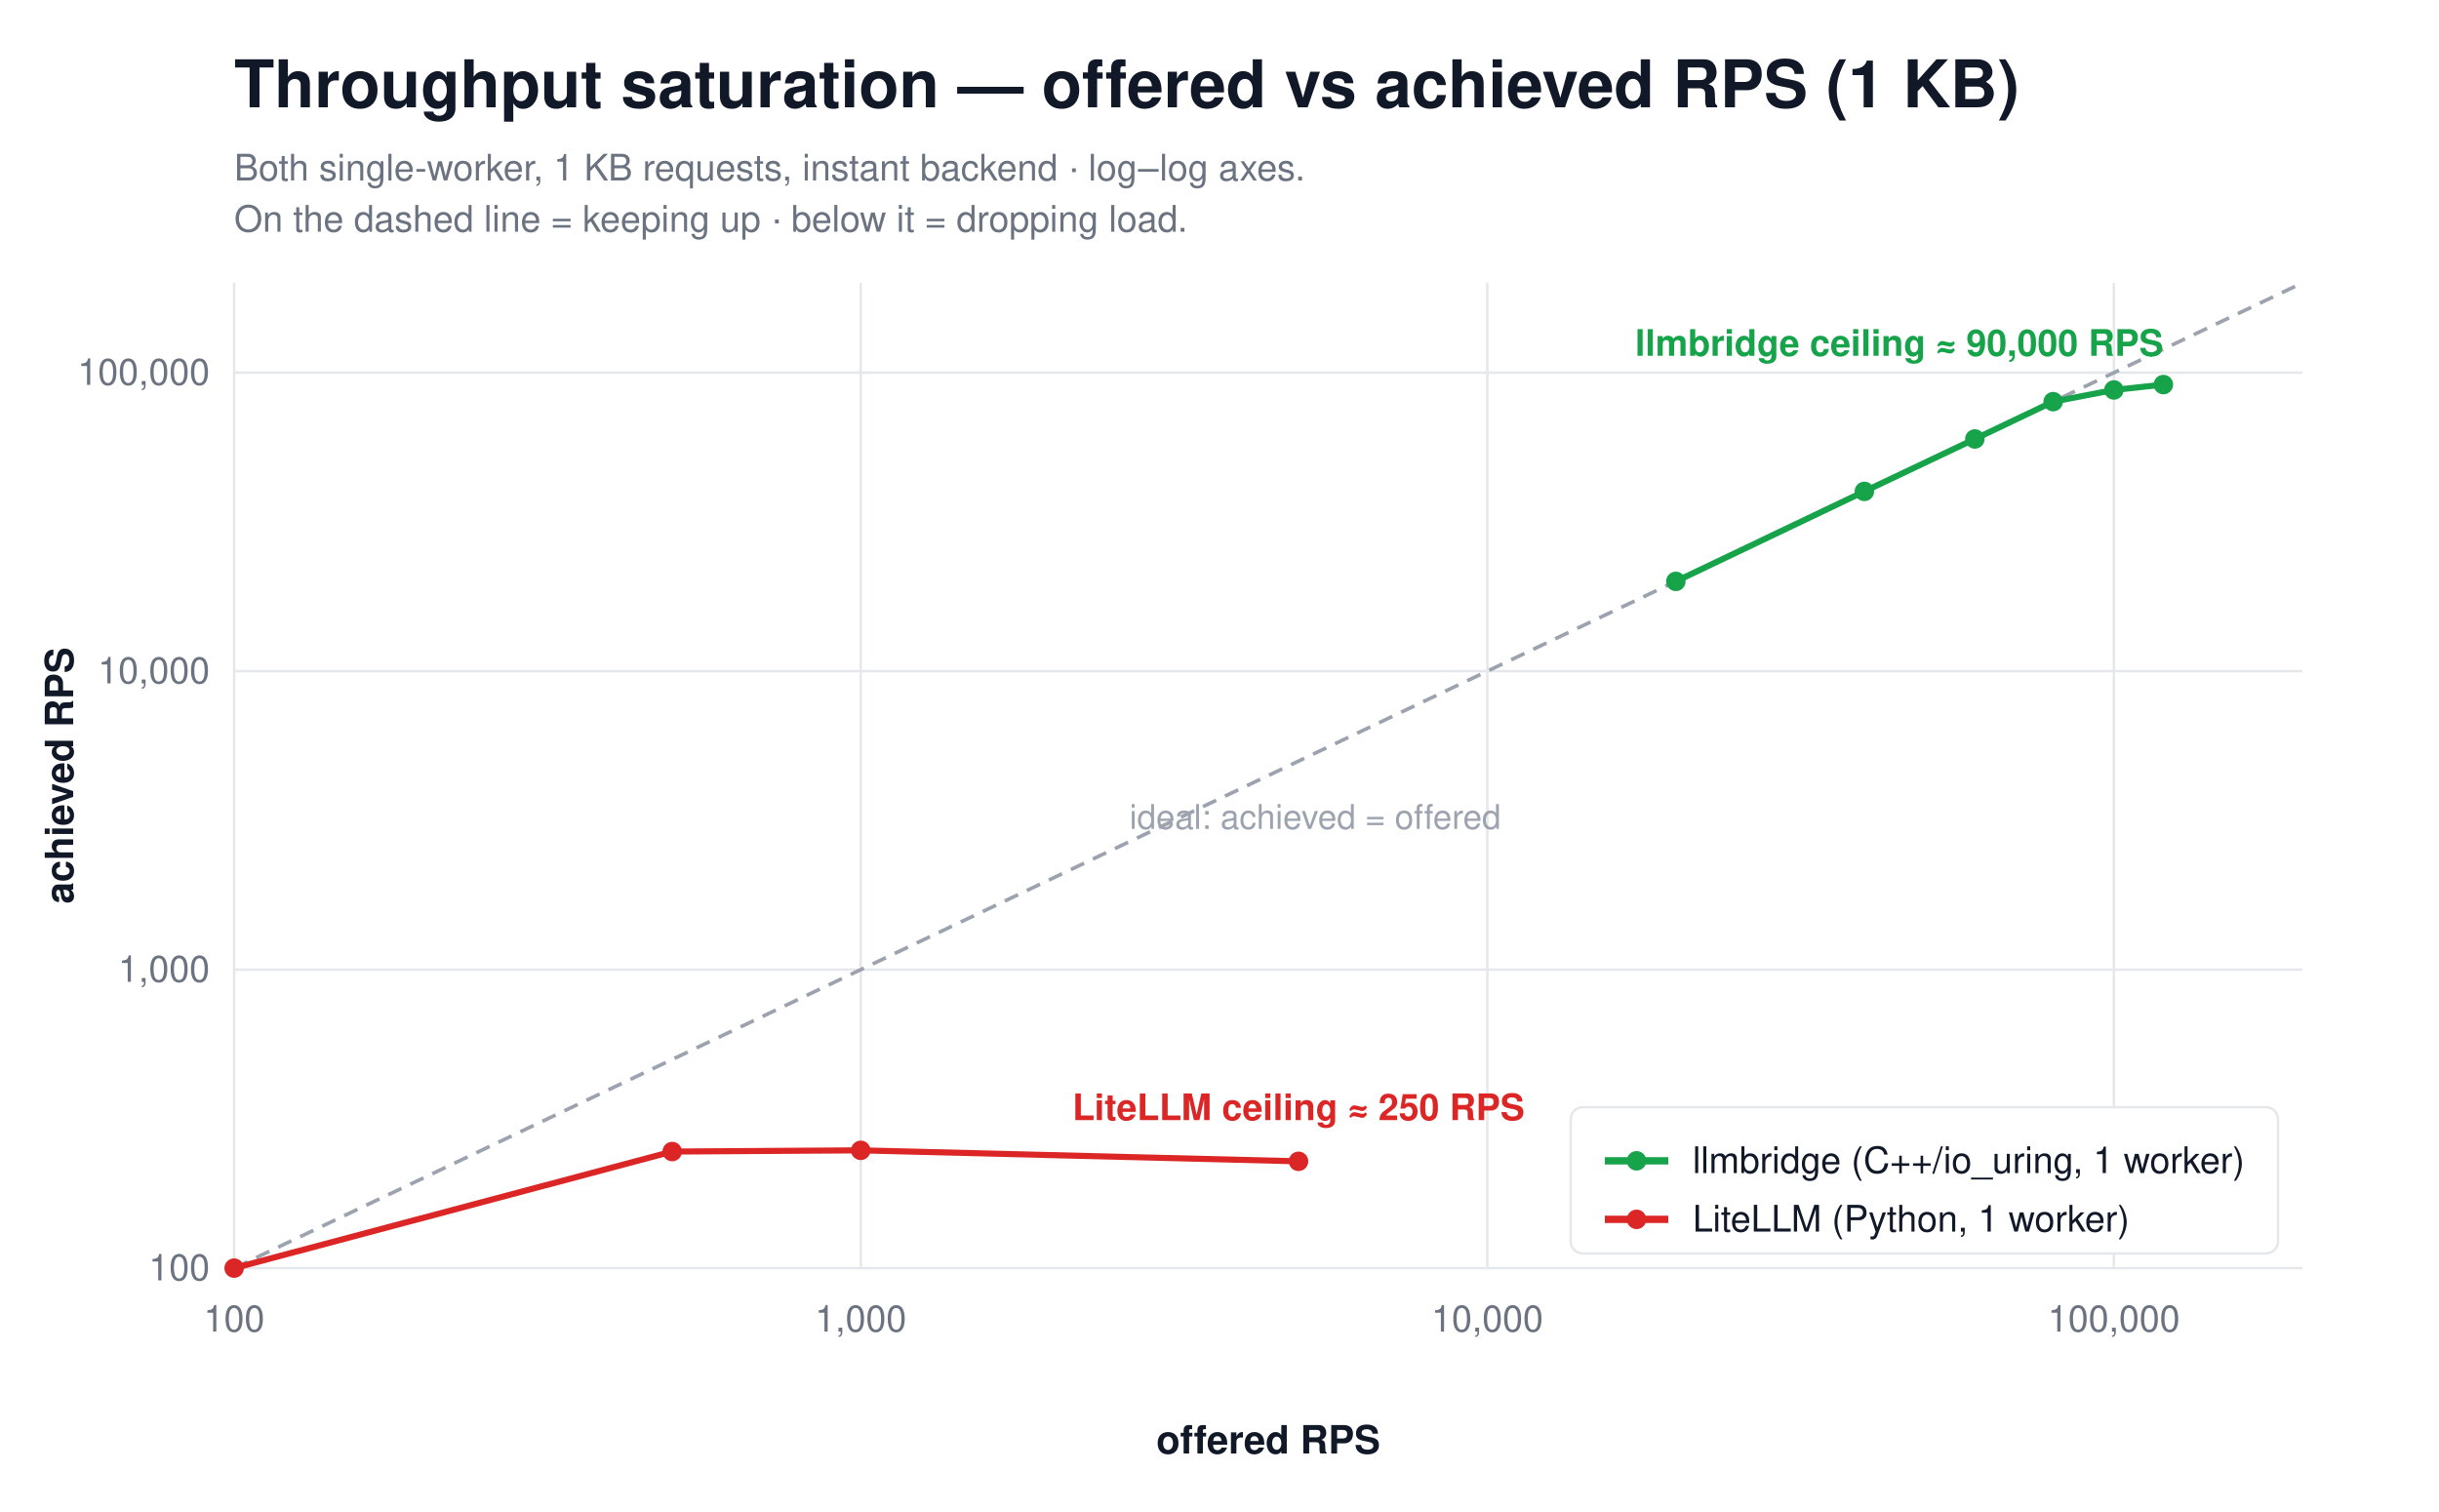
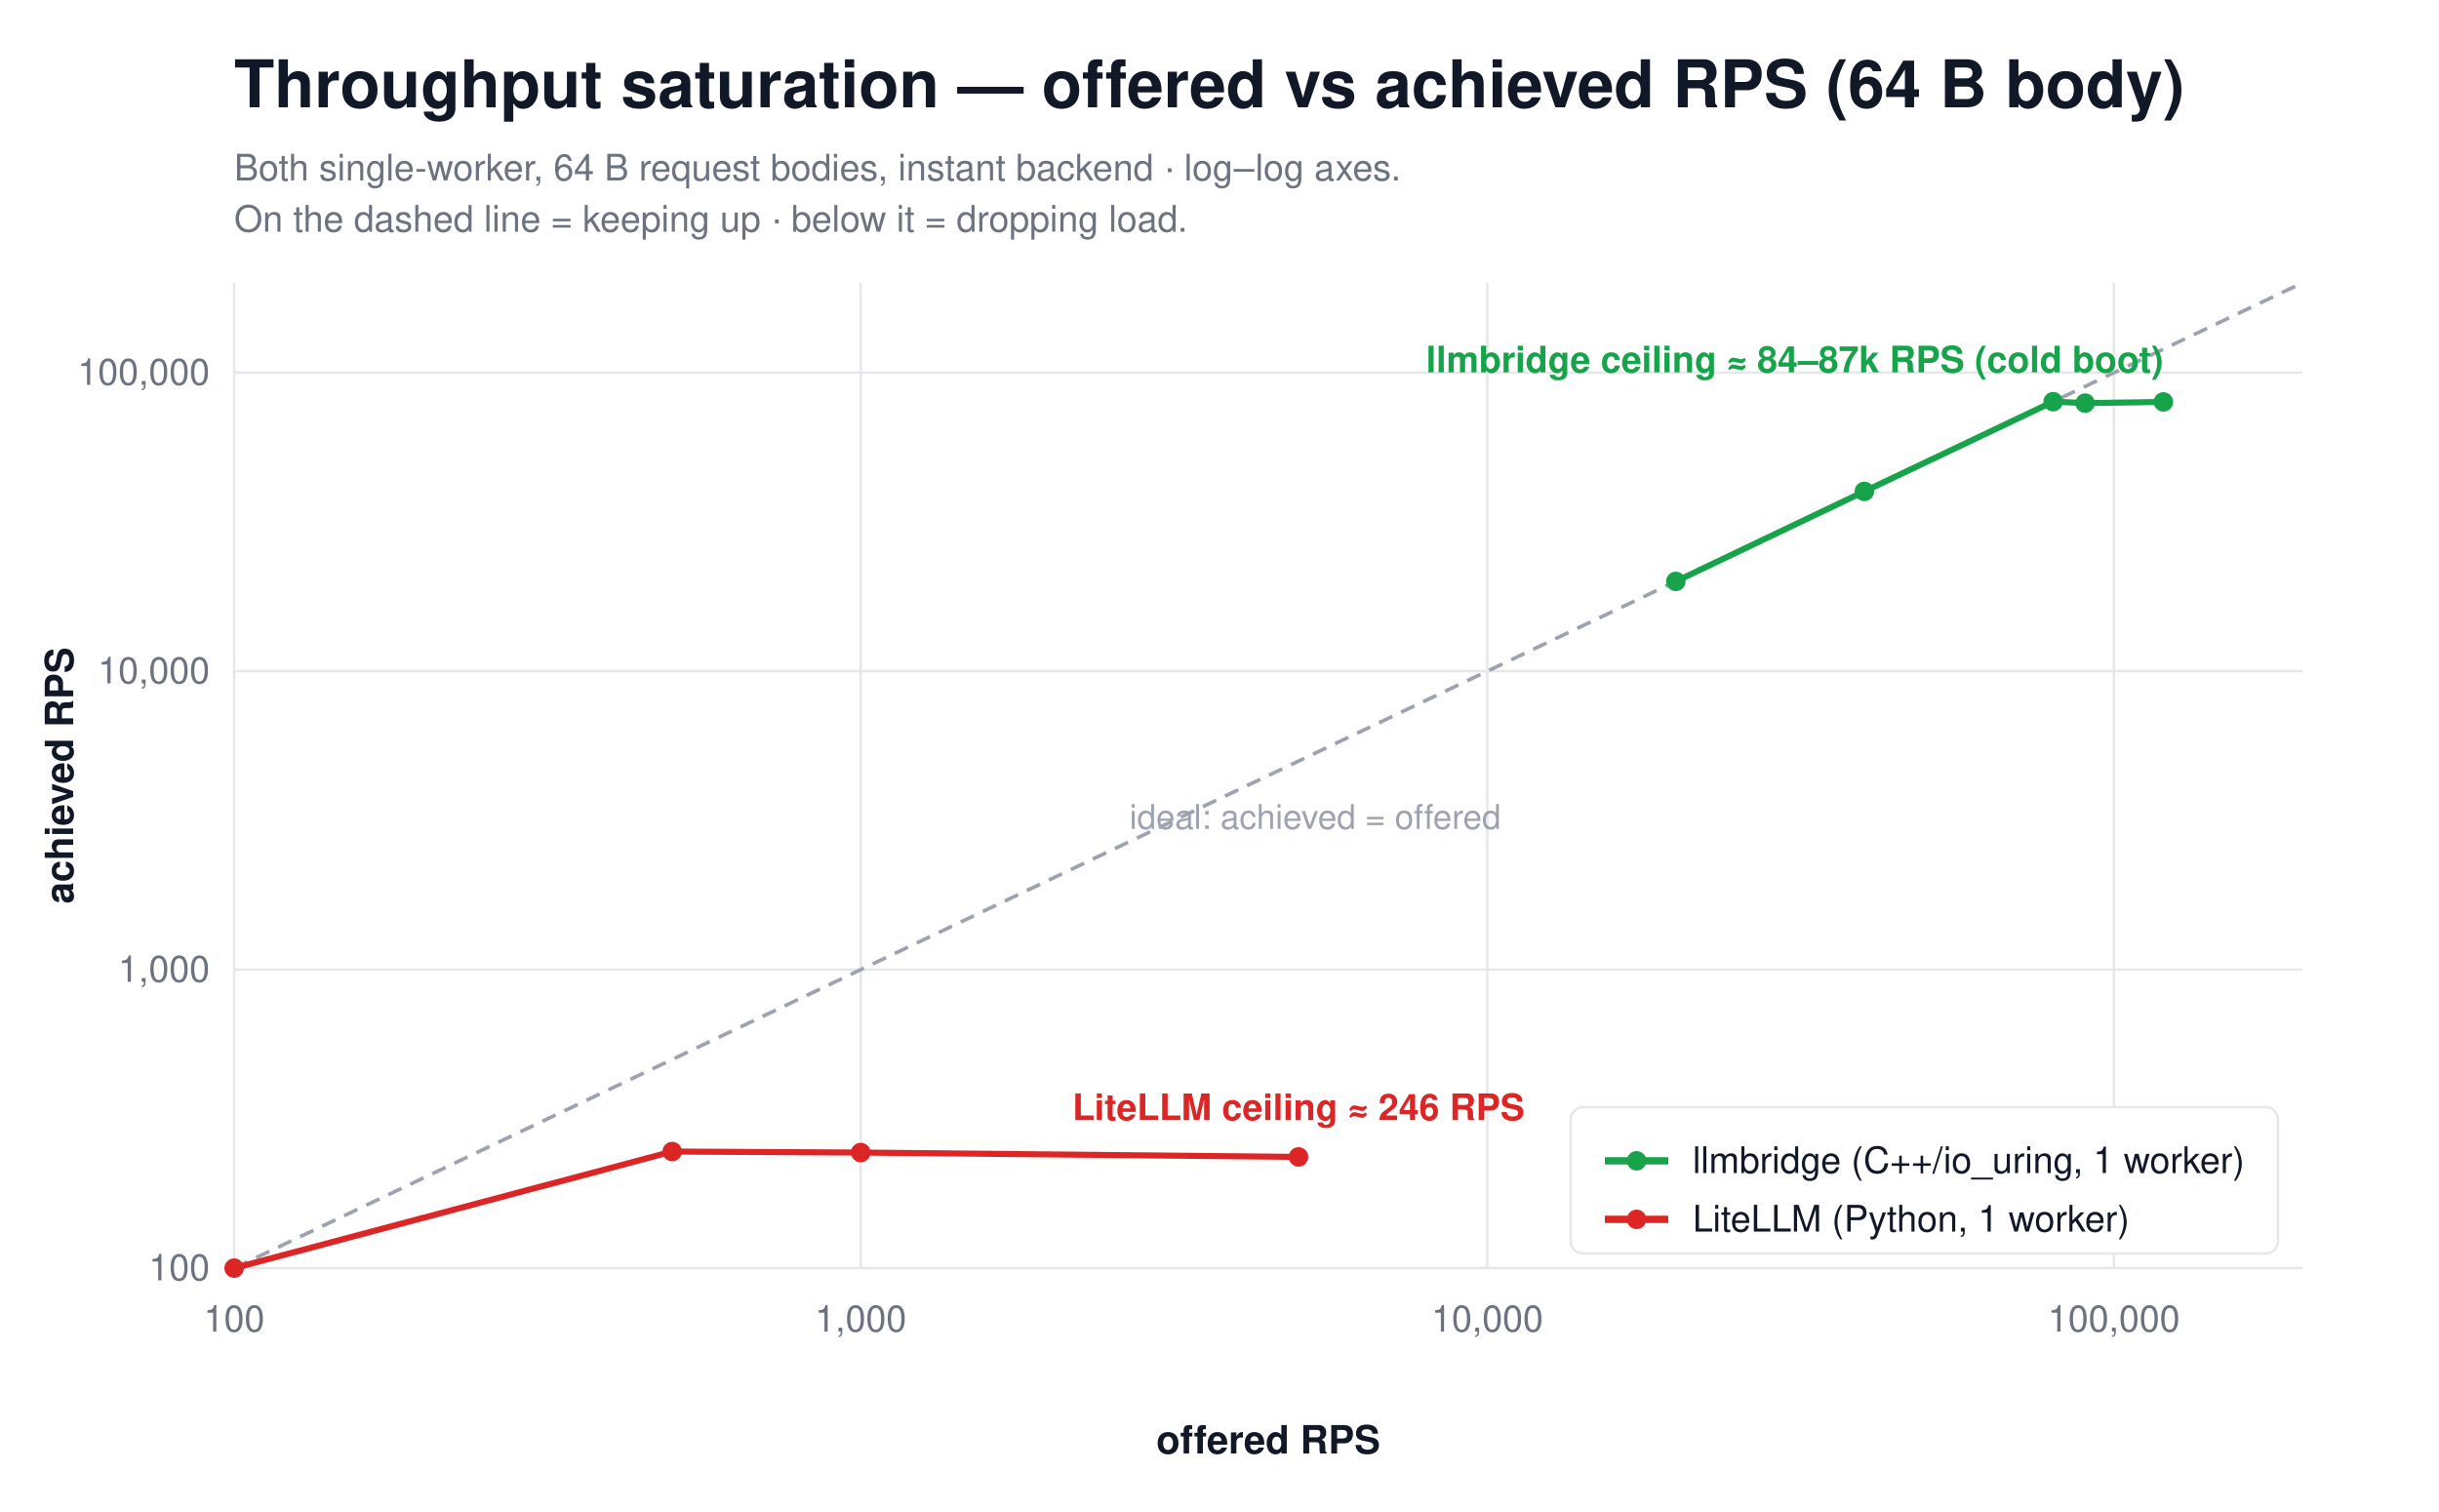
<svg xmlns="http://www.w3.org/2000/svg" width="1000" height="620" viewBox="0 0 1000 620" font-family="-apple-system,Segoe UI,Helvetica,Arial,sans-serif">
  <rect width="1000" height="620" fill="white" />
-   <text x="96" y="44" font-size="27" font-weight="700" fill="#111827">Throughput saturation — offered vs achieved RPS (1 KB)</text>
-   <text x="96" y="74" font-size="15" fill="#6b7280">Both single-worker, 1 KB requests, instant backend · log–log axes.</text>
+   <text x="96" y="44" font-size="27" font-weight="700" fill="#111827">Throughput saturation — offered vs achieved RPS (64 B body)</text>
+   <text x="96" y="74" font-size="15" fill="#6b7280">Both single-worker, 64 B request bodies, instant backend · log–log axes.</text>
  <text x="96" y="95" font-size="15" fill="#6b7280">On the dashed line = keeping up · below it = dropping load.</text>
  <line x1="96.0" y1="116" x2="96.0" y2="520" stroke="#e5e7eb" />
  <line x1="96" y1="520.0" x2="944" y2="520.0" stroke="#e5e7eb" />
  <text x="96.0" y="546.0" font-size="15" fill="#6b7280" text-anchor="middle">100</text>
  <text x="86" y="525.0" font-size="15" fill="#6b7280" text-anchor="end">100</text>
  <line x1="352.9" y1="116" x2="352.9" y2="520" stroke="#e5e7eb" />
  <line x1="96" y1="397.6" x2="944" y2="397.6" stroke="#e5e7eb" />
  <text x="352.9" y="546.0" font-size="15" fill="#6b7280" text-anchor="middle">1,000</text>
  <text x="86" y="402.6" font-size="15" fill="#6b7280" text-anchor="end">1,000</text>
  <line x1="609.8" y1="116" x2="609.8" y2="520" stroke="#e5e7eb" />
  <line x1="96" y1="275.2" x2="944" y2="275.2" stroke="#e5e7eb" />
  <text x="609.8" y="546.0" font-size="15" fill="#6b7280" text-anchor="middle">10,000</text>
  <text x="86" y="280.2" font-size="15" fill="#6b7280" text-anchor="end">10,000</text>
  <line x1="866.7" y1="116" x2="866.7" y2="520" stroke="#e5e7eb" />
  <line x1="96" y1="152.8" x2="944" y2="152.8" stroke="#e5e7eb" />
  <text x="866.7" y="546.0" font-size="15" fill="#6b7280" text-anchor="middle">100,000</text>
  <text x="86" y="157.8" font-size="15" fill="#6b7280" text-anchor="end">100,000</text>
  <text x="520.0" y="596" font-size="16" fill="#111827" text-anchor="middle" font-weight="600">offered RPS</text>
  <text x="30" y="318.0" font-size="16" fill="#111827" text-anchor="middle" transform="rotate(-90 30 318.0)" font-weight="600">achieved RPS</text>
  <line x1="96.0" y1="520.0" x2="944.0" y2="116.0" stroke="#9ca3af" stroke-width="1.5" stroke-dasharray="6 4" />
  <text x="463.1" y="339.9" font-size="14" fill="#9ca3af" text-anchor="start">ideal: achieved = offered</text>
-   <polyline points="687.1,238.4 764.4,201.5 809.7,180.0 841.8,164.7 866.7,159.9 887.0,157.7" fill="none" stroke="#16a34a" stroke-width="2.5" />
+   <polyline points="687.1,238.4 764.4,201.5 841.8,164.7 854.9,165.3 887.0,164.8" fill="none" stroke="#16a34a" stroke-width="2.5" />
  <circle cx="687.1" cy="238.4" r="4" fill="#16a34a" />
  <circle cx="764.4" cy="201.5" r="4" fill="#16a34a" />
-   <circle cx="809.7" cy="180.0" r="4" fill="#16a34a" />
  <circle cx="841.8" cy="164.7" r="4" fill="#16a34a" />
-   <circle cx="866.7" cy="159.9" r="4" fill="#16a34a" />
-   <circle cx="887.0" cy="157.7" r="4" fill="#16a34a" />
-   <polyline points="96.0,520.0 275.6,472.2 352.9,471.7 532.4,476.2" fill="none" stroke="#dc2626" stroke-width="2.5" />
+   <circle cx="854.9" cy="165.3" r="4" fill="#16a34a" />
+   <circle cx="887.0" cy="164.8" r="4" fill="#16a34a" />
+   <polyline points="96.0,520.0 275.6,472.2 352.9,472.6 532.4,474.4" fill="none" stroke="#dc2626" stroke-width="2.5" />
  <circle cx="96.0" cy="520.0" r="4" fill="#dc2626" />
  <circle cx="275.6" cy="472.2" r="4" fill="#dc2626" />
-   <circle cx="352.9" cy="471.7" r="4" fill="#dc2626" />
-   <circle cx="532.4" cy="476.2" r="4" fill="#dc2626" />
-   <text x="887.0" y="145.9" font-size="15" fill="#16a34a" text-anchor="end" font-weight="700">llmbridge ceiling ≈ 90,000 RPS</text>
-   <text x="532.4" y="459.3" font-size="15" fill="#dc2626" text-anchor="middle" font-weight="700">LiteLLM ceiling ≈ 250 RPS</text>
+   <circle cx="352.9" cy="472.6" r="4" fill="#dc2626" />
+   <circle cx="532.4" cy="474.4" r="4" fill="#dc2626" />
+   <text x="887.0" y="152.7" font-size="15" fill="#16a34a" text-anchor="end" font-weight="700">llmbridge ceiling ≈ 84–87k RPS (cold boot)</text>
+   <text x="532.4" y="459.3" font-size="15" fill="#dc2626" text-anchor="middle" font-weight="700">LiteLLM ceiling ≈ 246 RPS</text>
  <rect x="644" y="454" width="290" height="60" fill="white" stroke="#e5e7eb" rx="5" />
  <line x1="658" y1="476" x2="684" y2="476" stroke="#16a34a" stroke-width="3" />
  <circle cx="671" cy="476" r="4" fill="#16a34a" />
  <text x="694" y="481" font-size="15" fill="#111827">llmbridge (C++/io_uring, 1 worker)</text>
  <line x1="658" y1="500" x2="684" y2="500" stroke="#dc2626" stroke-width="3" />
  <circle cx="671" cy="500" r="4" fill="#dc2626" />
  <text x="694" y="505" font-size="15" fill="#111827">LiteLLM (Python, 1 worker)</text>
</svg>
